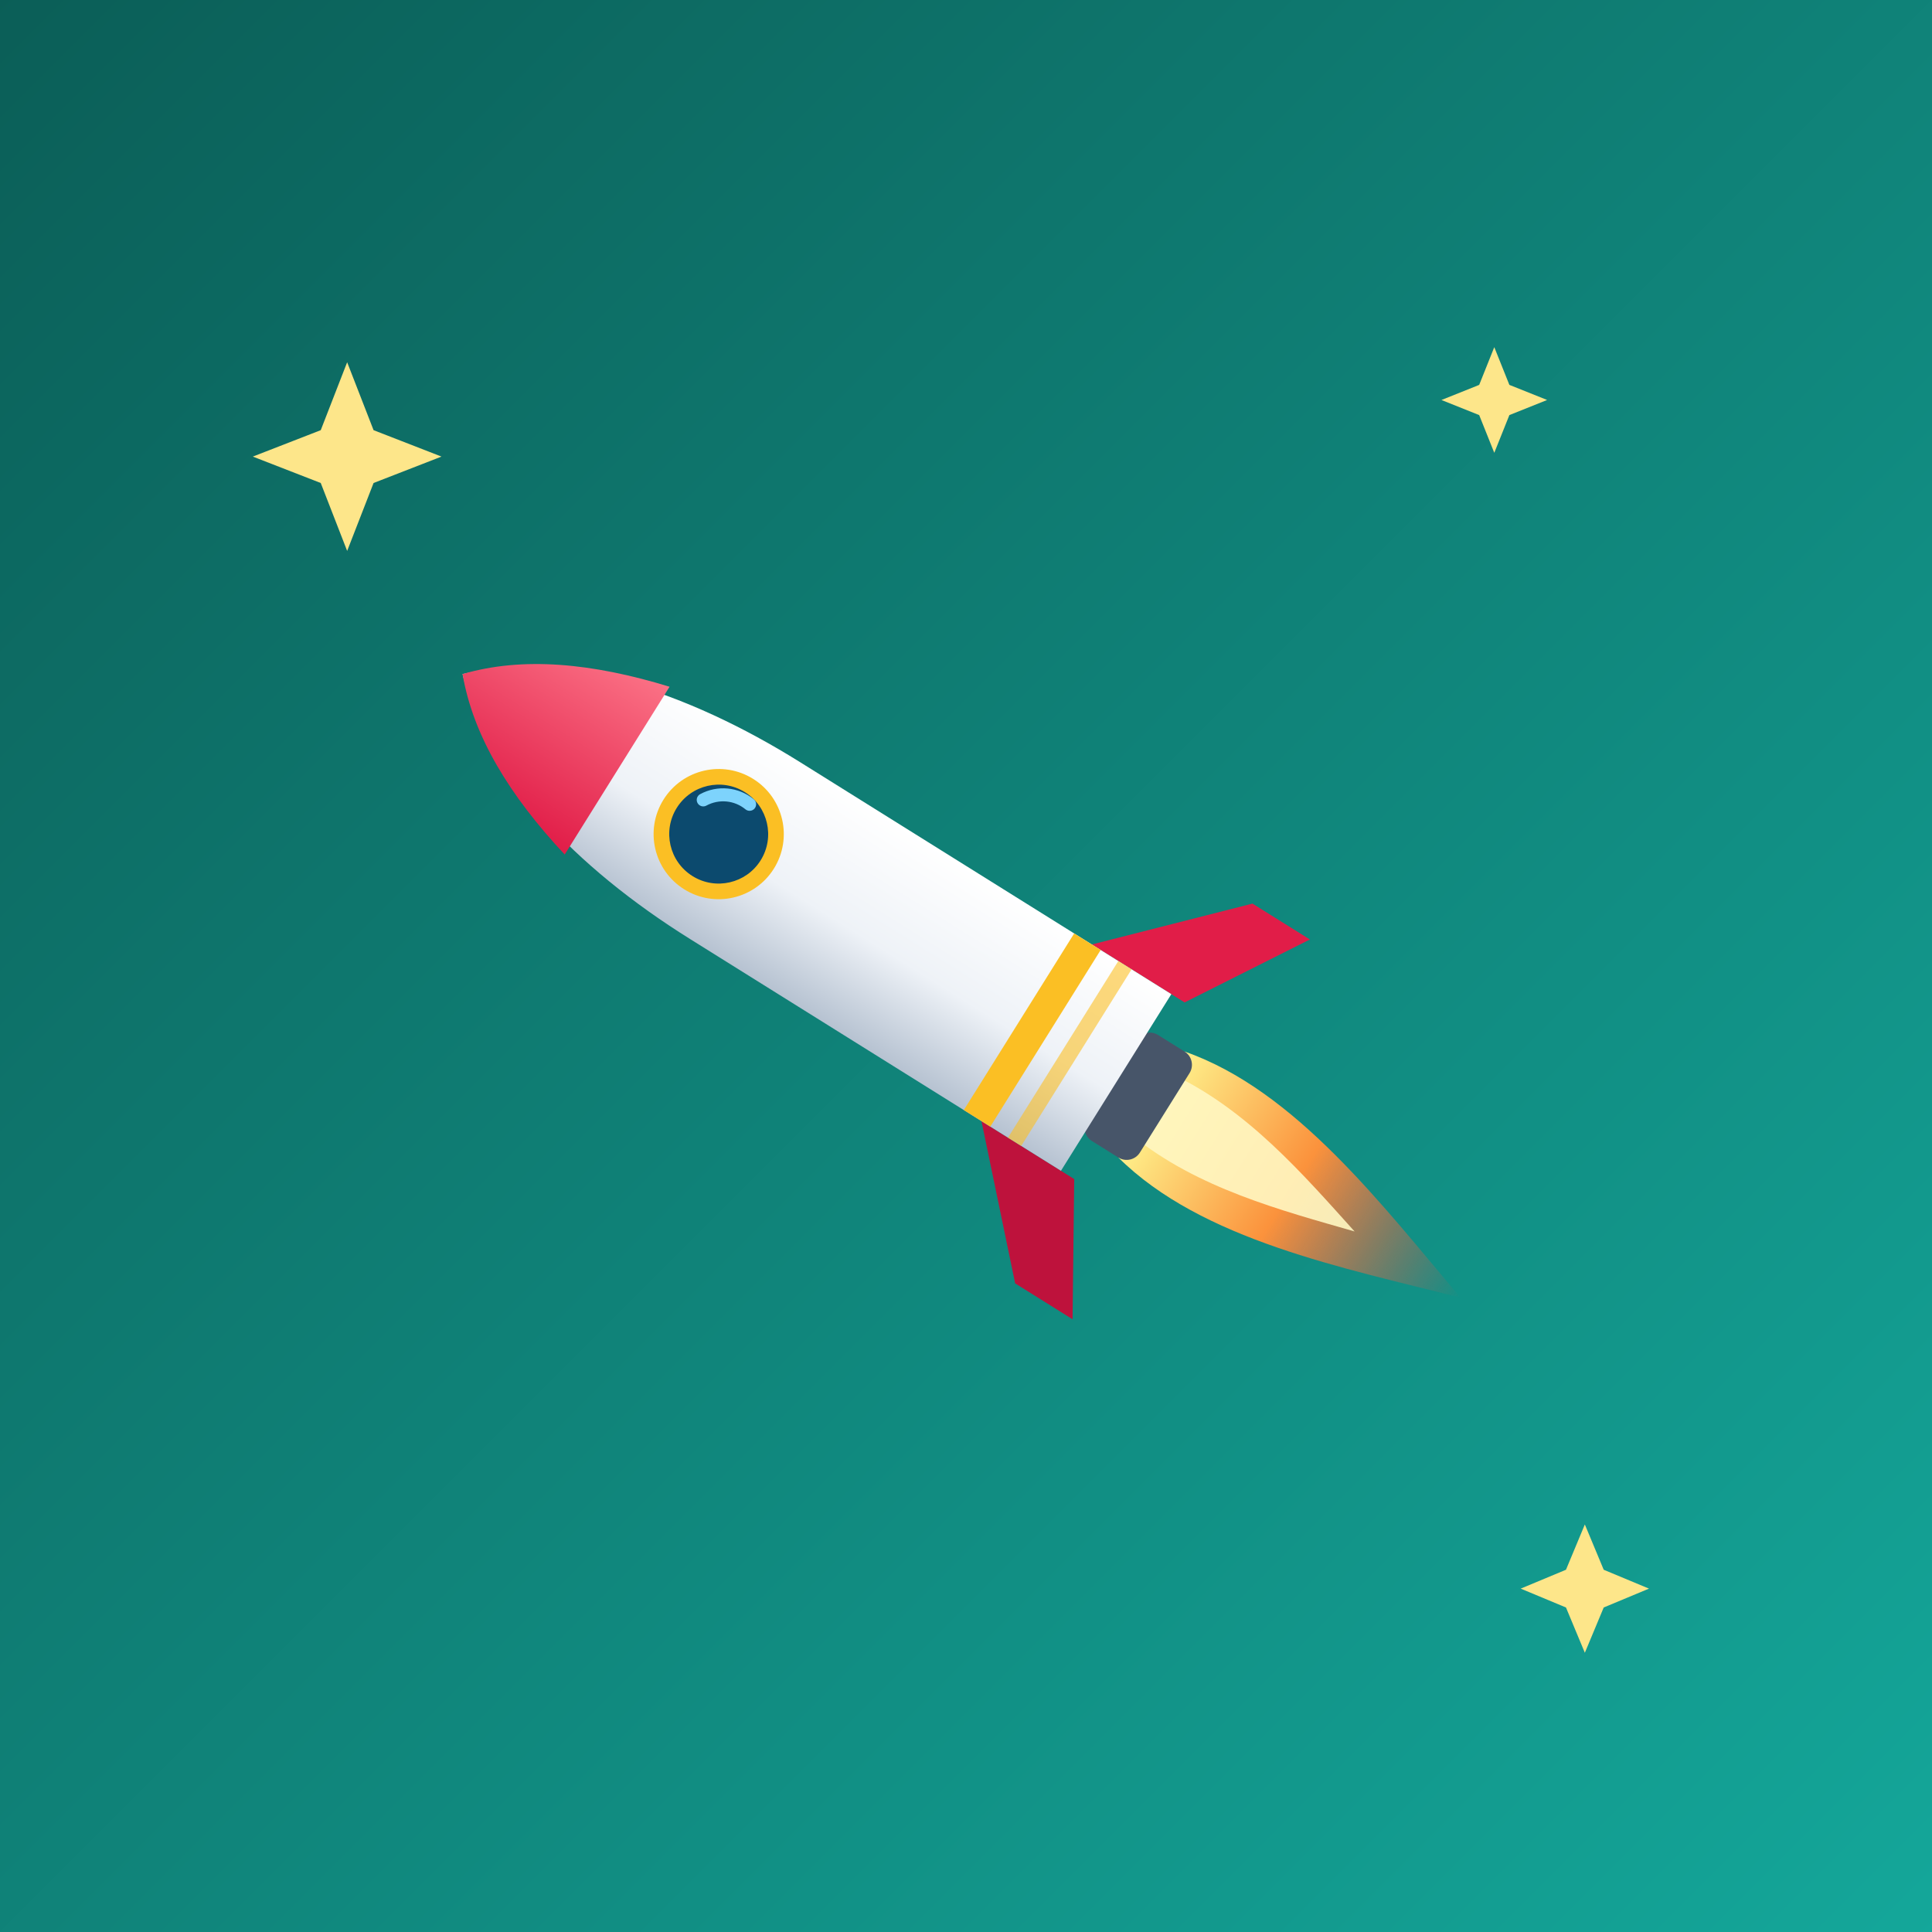
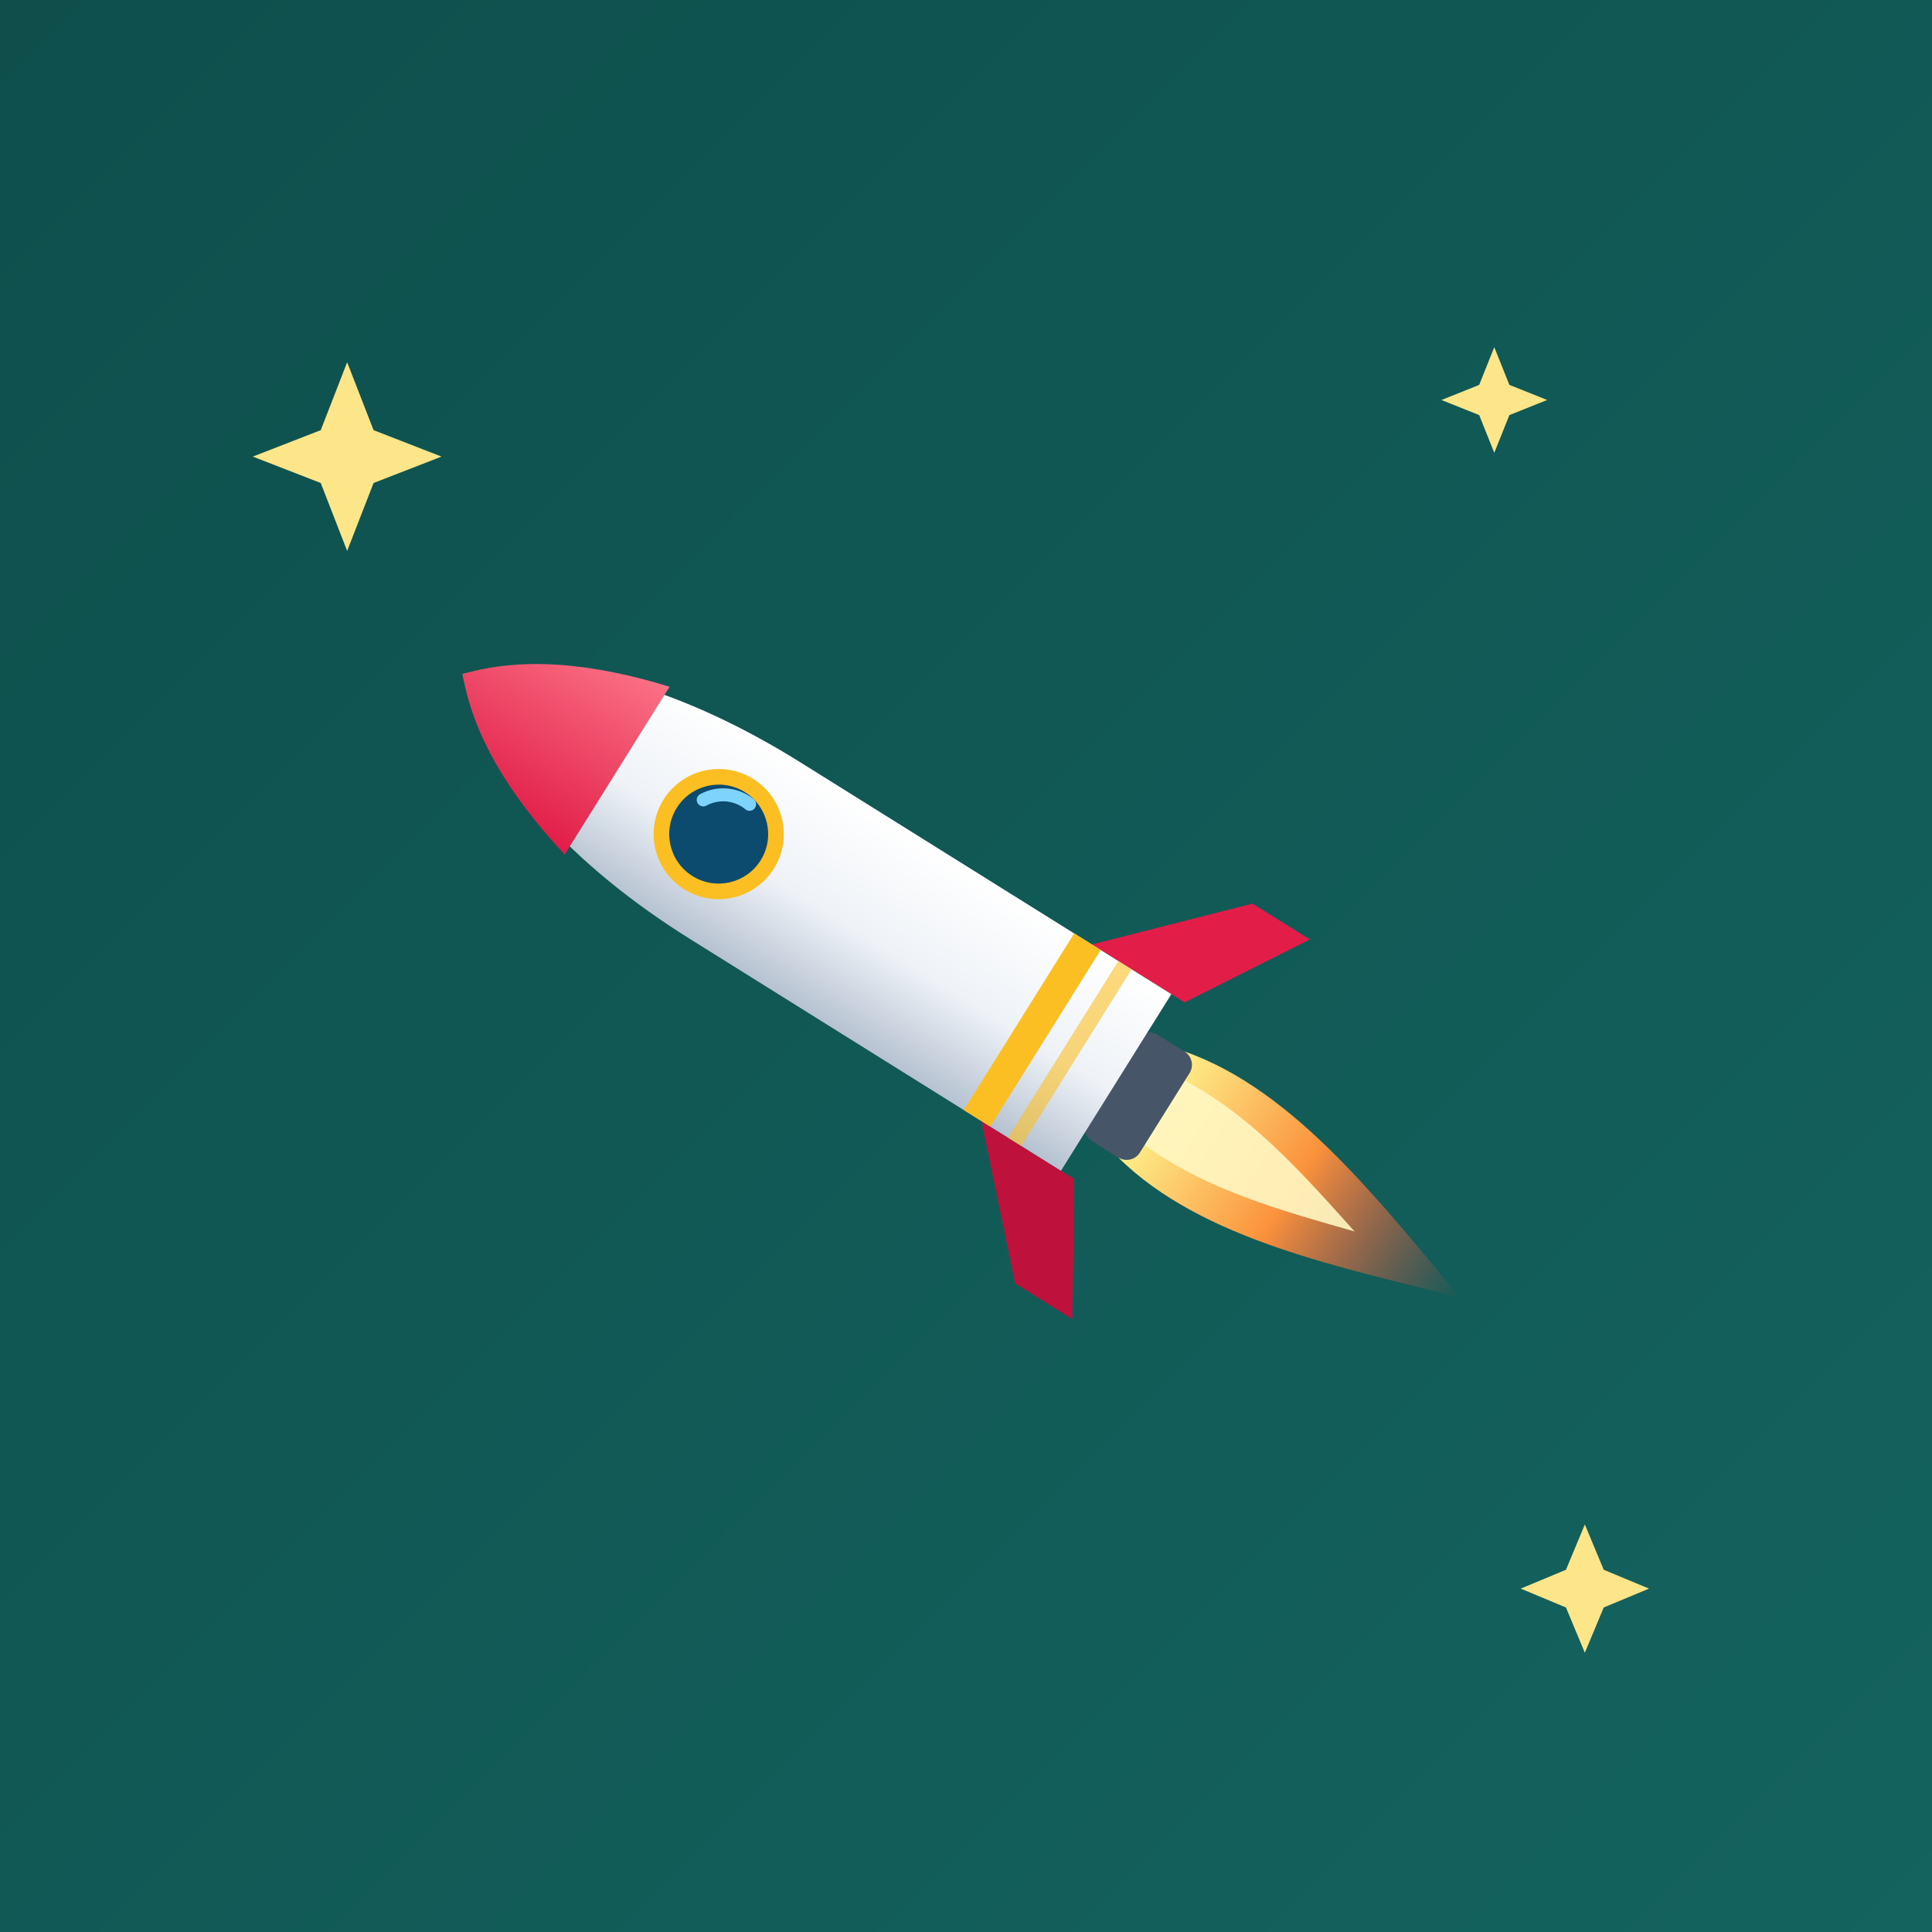
<svg xmlns="http://www.w3.org/2000/svg" viewBox="0 0 512 512">
  <defs>
    <linearGradient id="bg" x1="0" y1="0" x2="1" y2="1">
-       <stop offset="0" stop-color="#0b5e57" />
-       <stop offset="1" stop-color="#14a79a" />
+       <stop offset="0" stop-color="#0e4f4c" />
+       <stop offset="1" stop-color="#14635f" />
    </linearGradient>
    <linearGradient id="rb" x1="0" y1="0" x2="0" y2="1">
      <stop offset="0" stop-color="#fff" />
      <stop offset=".55" stop-color="#eef2f7" />
      <stop offset="1" stop-color="#b6c2d1" />
    </linearGradient>
    <linearGradient id="rn" x1="0" y1="0" x2="0" y2="1">
      <stop offset="0" stop-color="#fb7185" />
      <stop offset="1" stop-color="#e11d48" />
    </linearGradient>
    <linearGradient id="rf" x1="0" y1="0" x2="1" y2="0">
      <stop offset="0" stop-color="#fef08a" />
      <stop offset=".45" stop-color="#fb923c" />
      <stop offset="1" stop-color="#ef4444" stop-opacity="0" />
    </linearGradient>
  </defs>
  <rect width="512" height="512" fill="url(#bg)" />
  <g fill="#fde68a">
    <path d="M92 96l7 18 18 7-18 7-7 18-7-18-18-7 18-7z" />
    <path d="M420 404l5 12 12 5-12 5-5 12-5-12-12-5 12-5z" />
    <path d="M396 92l4 10 10 4-10 4-4 10-4-10-10-4 10-4z" />
  </g>
  <g transform="translate(256 262) rotate(32) scale(1.38) translate(-134 -50)">
    <path d="M176 38C198 33 224 43 246 50 224 57 198 67 176 62z" fill="url(#rf)" />
    <path d="M176 43C192 41 208 46 222 50 208 54 192 59 176 57z" fill="#fff7c2" opacity=".9" />
    <path d="M150 30 172 7h13l-14 23z" fill="#e11d48" />
    <path d="M150 70 172 93h13l-14-23z" fill="#be123c" />
    <rect x="167" y="38" width="12" height="24" rx="3" fill="#475569" />
    <path d="M20 50C34 36 58 30 84 30H168V70H84C58 70 34 64 20 50Z" fill="url(#rb)" />
    <path d="M20 50C28 41 40 35 55 31V69C40 65 28 59 20 50Z" fill="url(#rn)" />
    <rect x="146" y="30" width="6" height="40" fill="#fbbf24" />
    <rect x="156" y="30" width="3" height="40" fill="#fbbf24" opacity=".6" />
    <circle cx="78" cy="50" r="12.5" fill="#fbbf24" />
    <circle cx="78" cy="50" r="9.5" fill="#0c4a6e" />
    <path d="M72 46a8 8 0 0 1 8-4" stroke="#7dd3fc" stroke-width="2.5" stroke-linecap="round" fill="none" />
-     <path d="M92 36h38v28H92z" fill="#0f766e" opacity=".0" />
+     <path d="M92 36h38v28H92z" fill="#0e4f4c" opacity=".0" />
  </g>
</svg>
